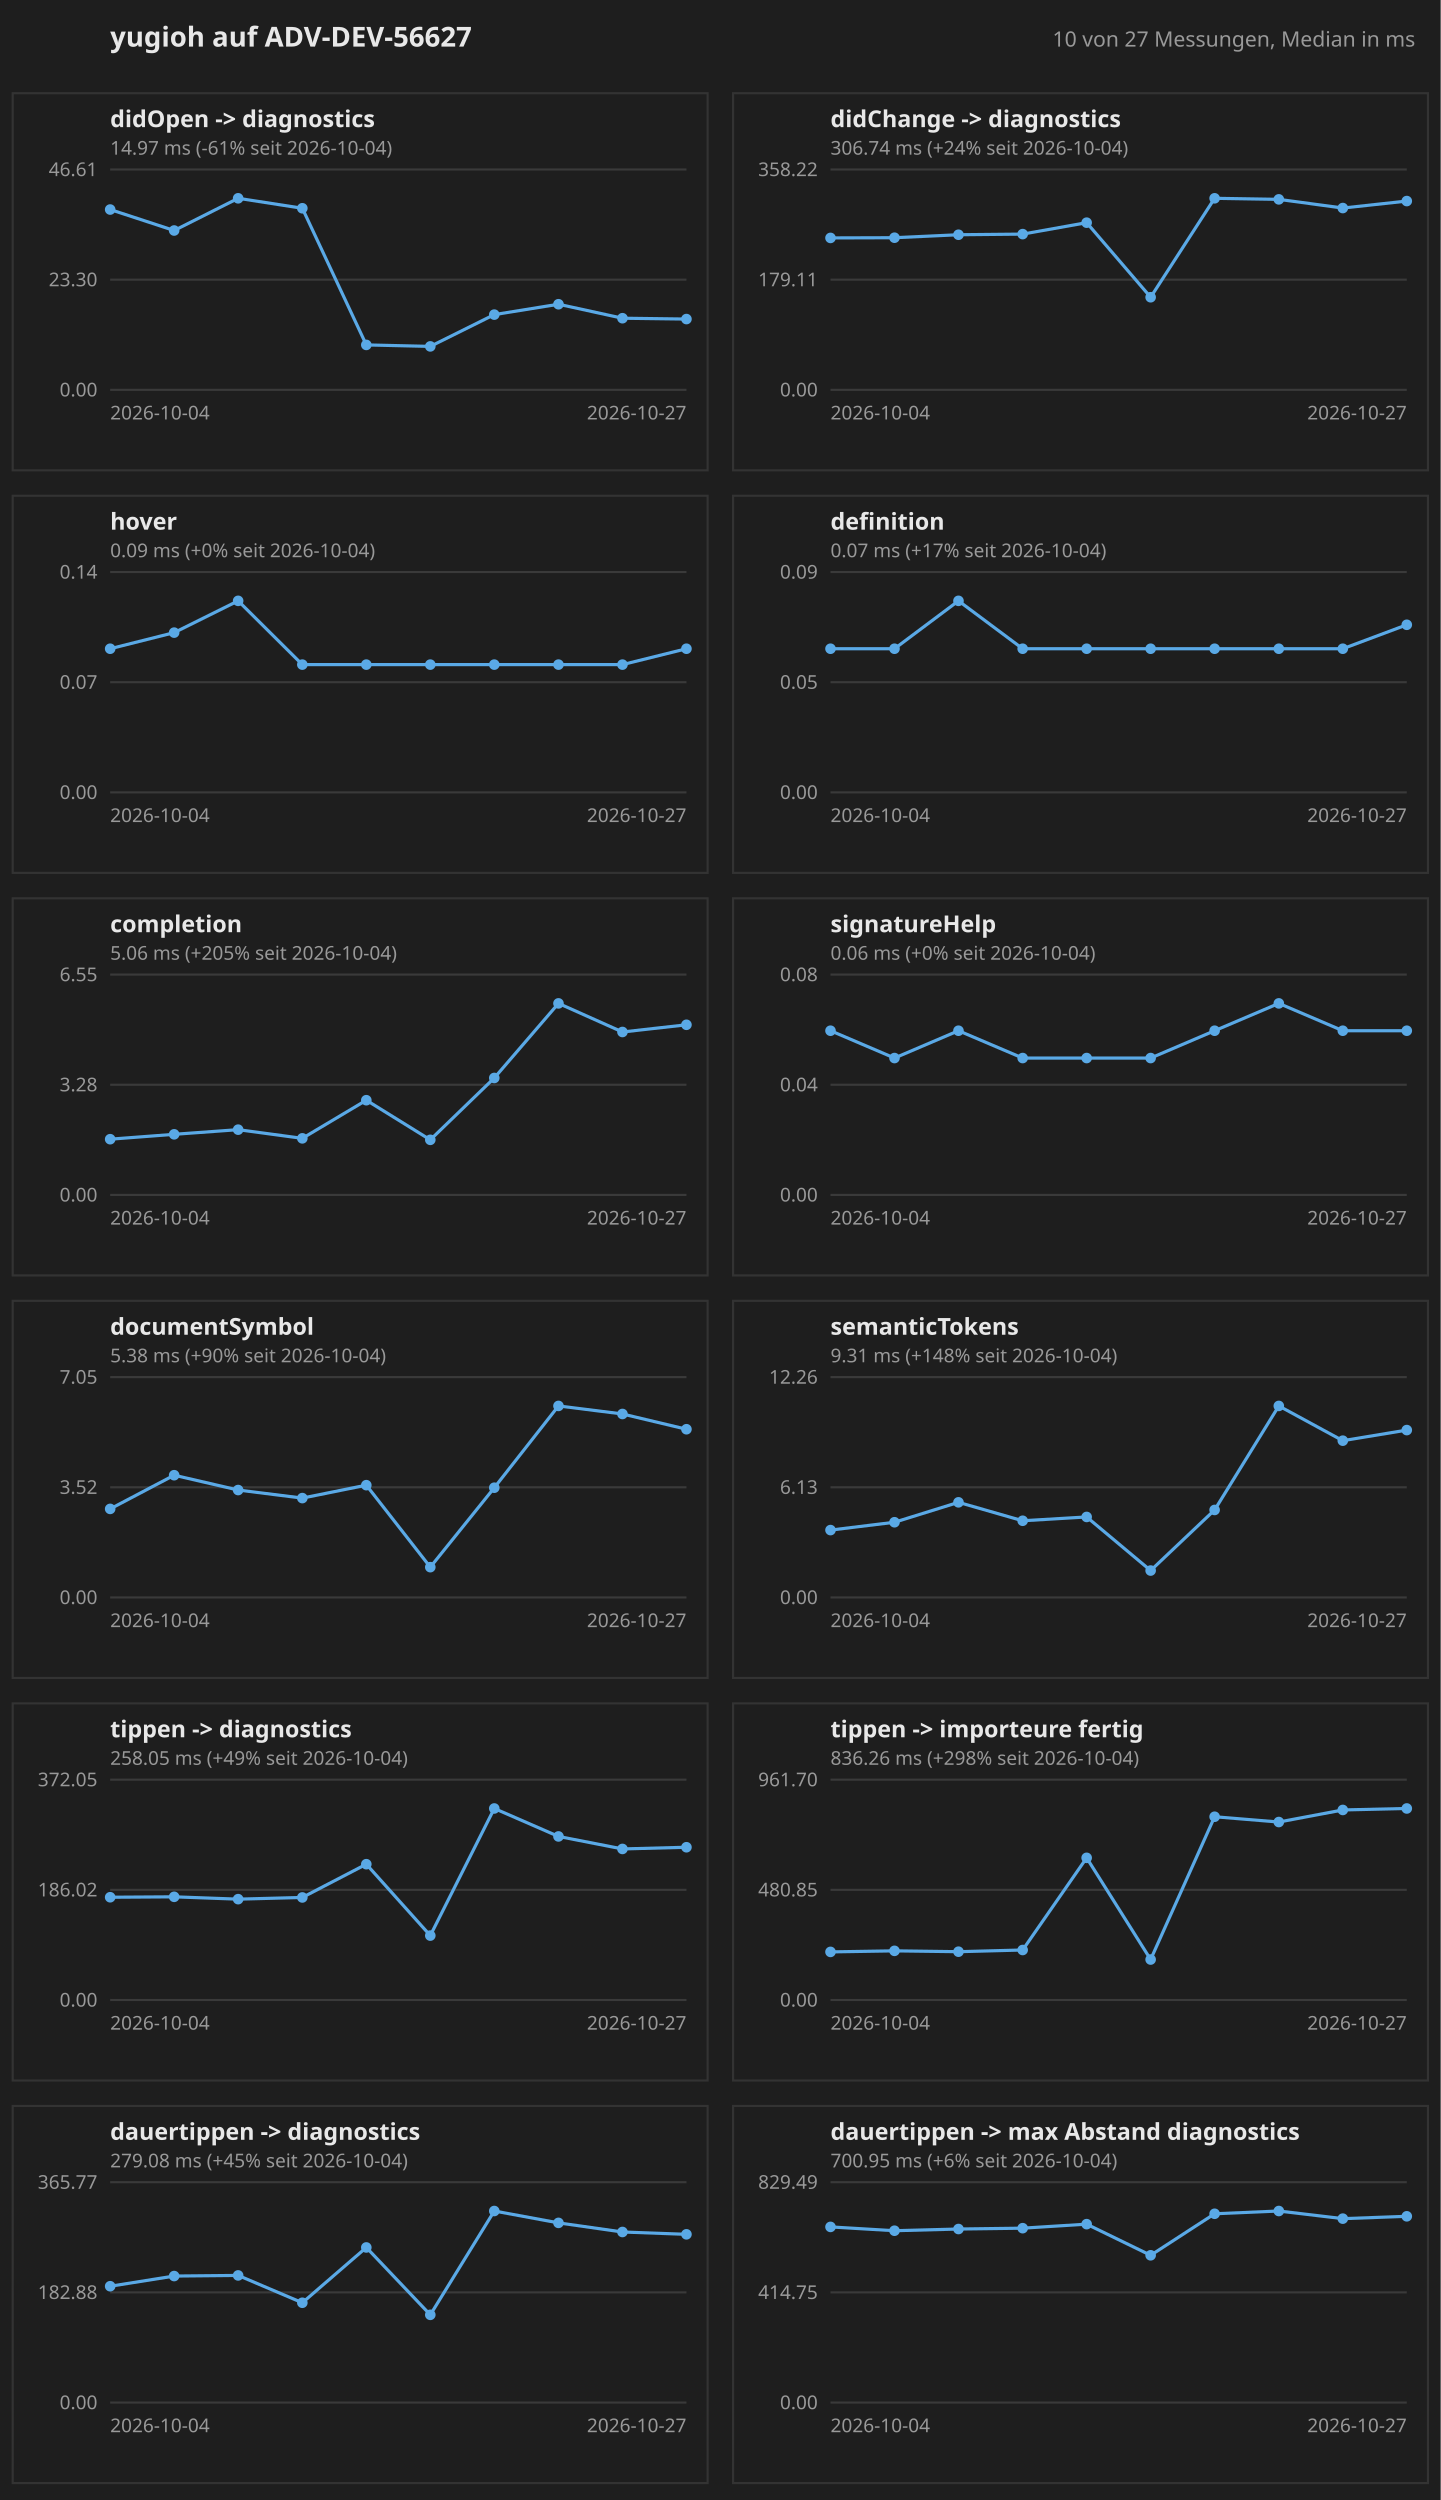
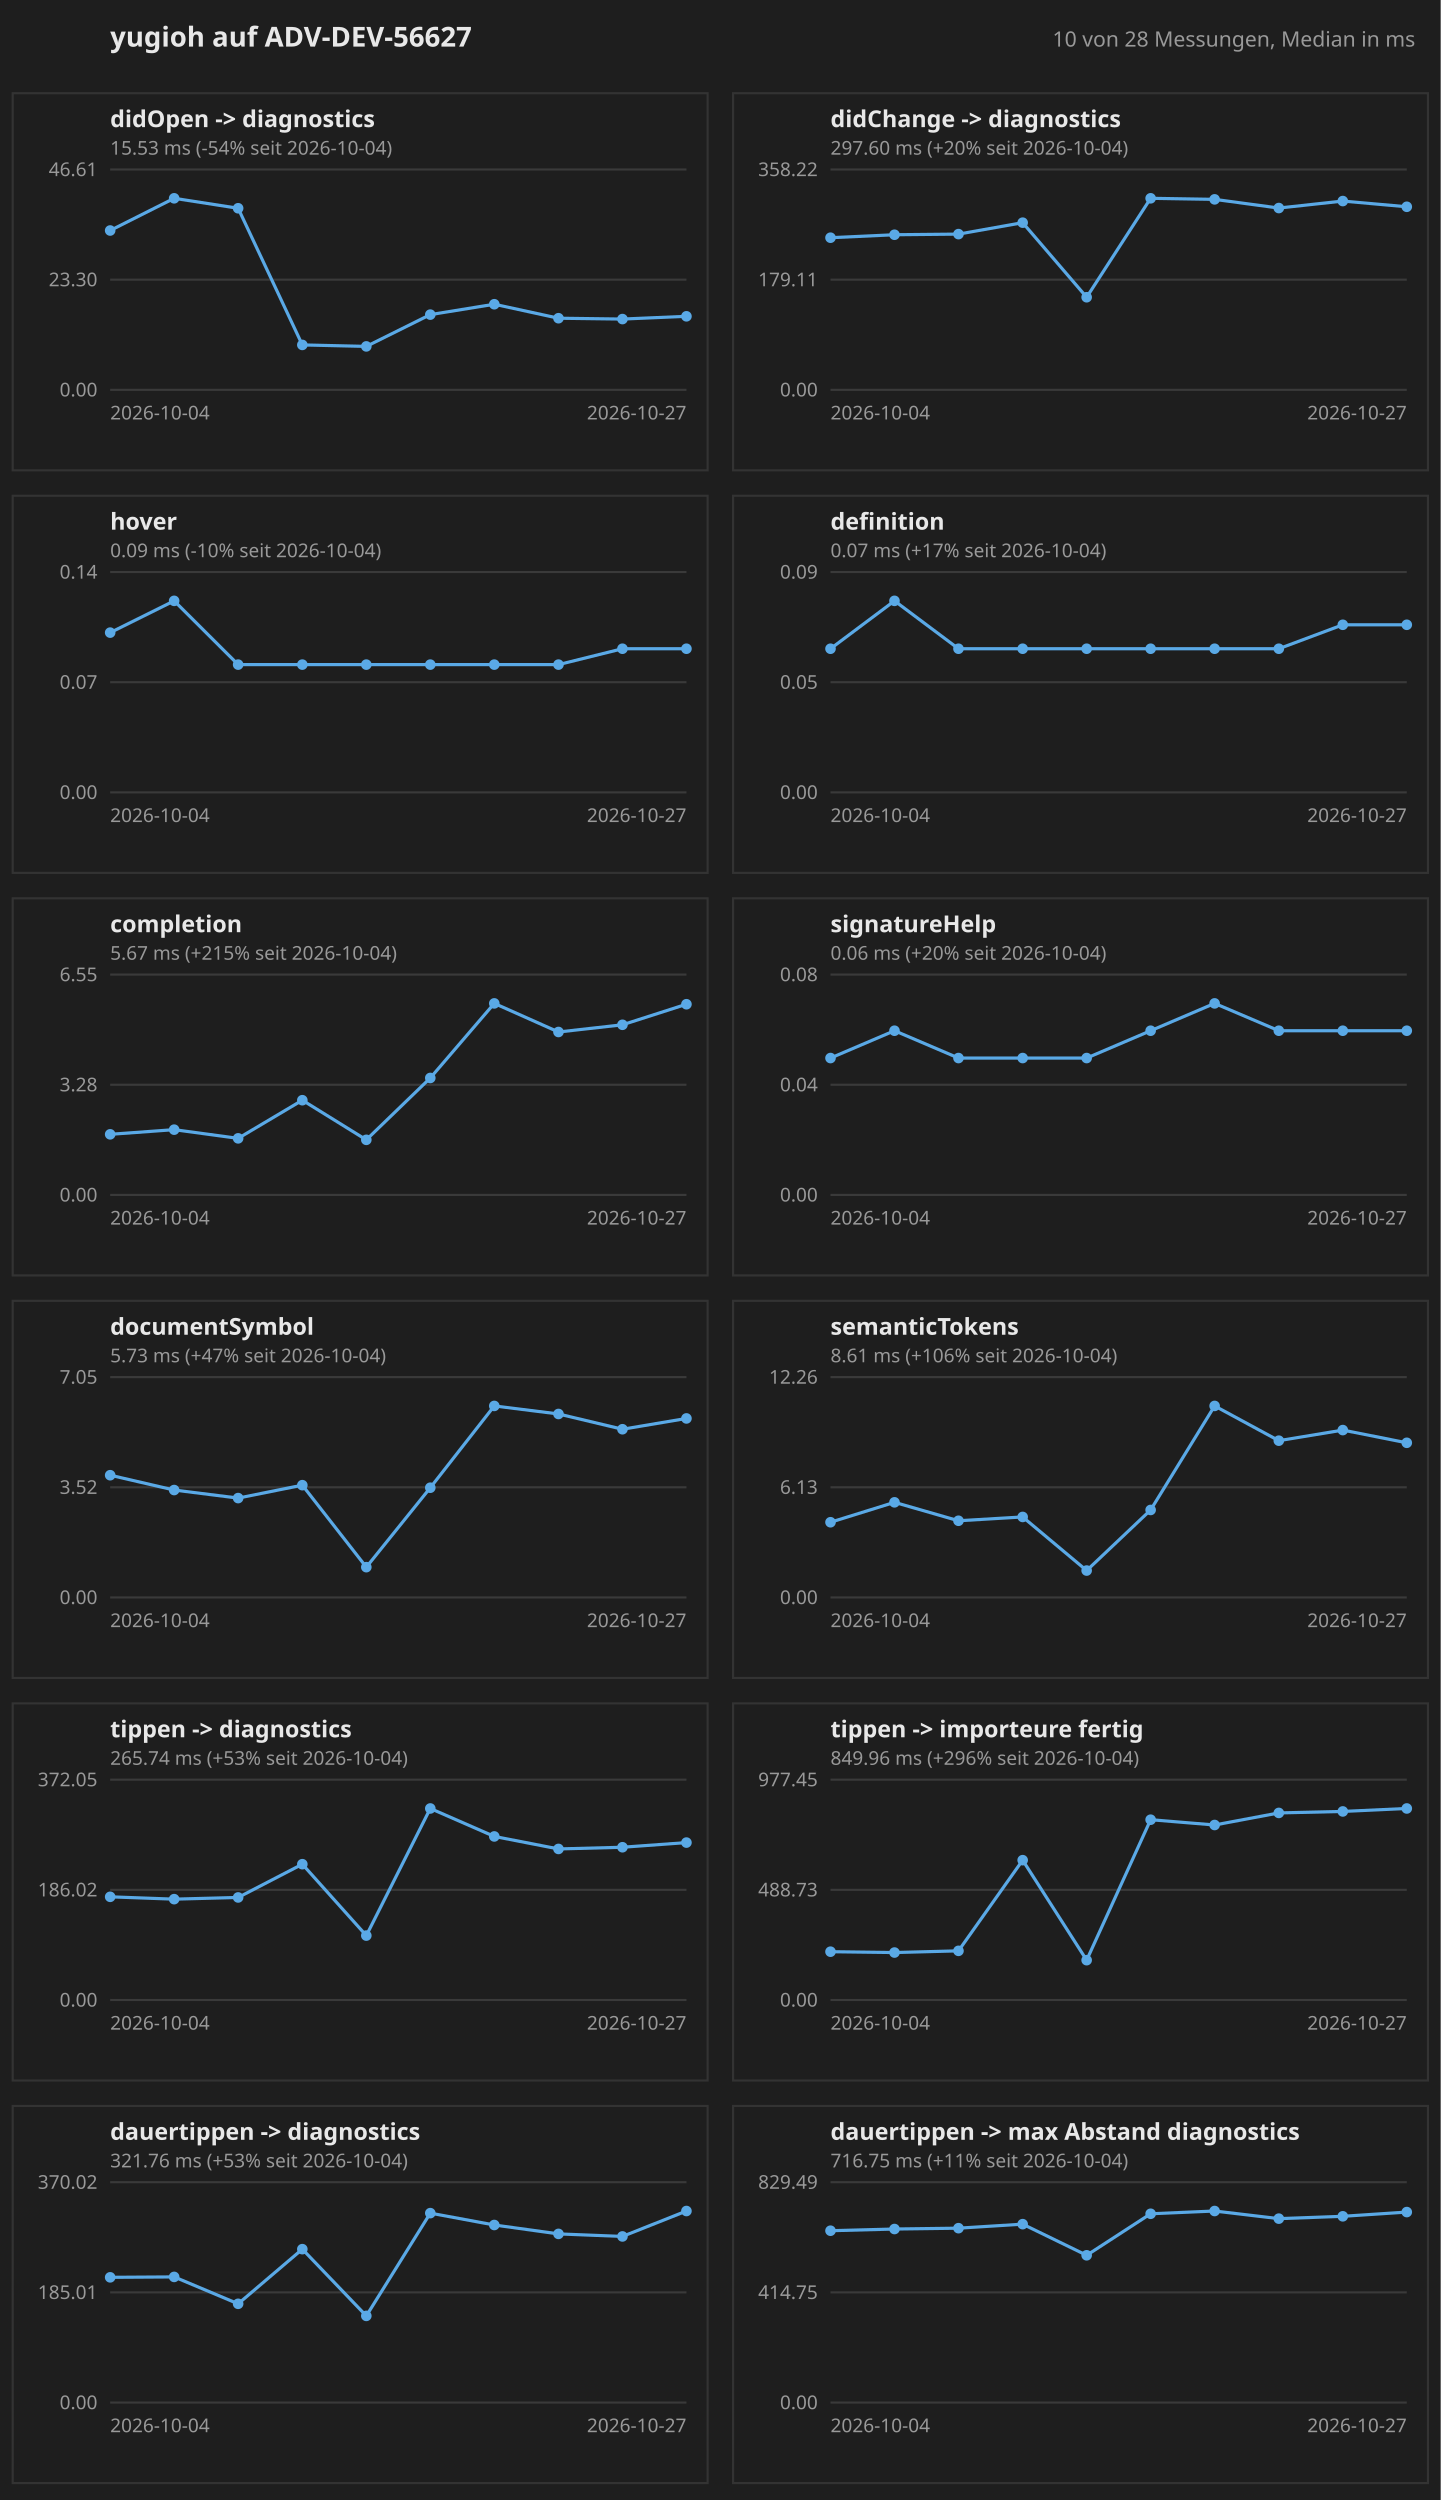
<svg xmlns="http://www.w3.org/2000/svg" width="680" height="1180" font-family="sans-serif">
  <rect width="680" height="1180" fill="#1e1e1e" />
  <text x="52" y="22" font-size="13" font-weight="bold" fill="#e8e8e8">yugioh auf ADV-DEV-56627</text>
-   <text x="668" y="22" text-anchor="end" font-size="10" fill="#999">10 von 27 Messungen, Median in ms</text>
+   <text x="668" y="22" text-anchor="end" font-size="10" fill="#999">10 von 28 Messungen, Median in ms</text>
  <g transform="translate(0 40)">
    <rect x="6" y="4" width="328" height="178" fill="none" stroke="#333" />
    <text x="52" y="20" font-size="11" font-weight="bold" fill="#e8e8e8">didOpen -&gt; diagnostics</text>
-     <text x="52" y="33" font-size="9" fill="#999">14.97 ms (-61% seit 2026-10-04)</text>
+     <text x="52" y="33" font-size="9" fill="#999">15.53 ms (-54% seit 2026-10-04)</text>
    <line x1="52" y1="144.0" x2="324" y2="144.0" stroke="#3a3a3a" />
    <text x="46" y="144.0" text-anchor="end" dominant-baseline="middle" font-size="9" fill="#999">0.00</text>
    <line x1="52" y1="92.0" x2="324" y2="92.0" stroke="#3a3a3a" />
    <text x="46" y="92.0" text-anchor="end" dominant-baseline="middle" font-size="9" fill="#999">23.30</text>
    <line x1="52" y1="40.0" x2="324" y2="40.0" stroke="#3a3a3a" />
    <text x="46" y="40.0" text-anchor="end" dominant-baseline="middle" font-size="9" fill="#999">46.61</text>
    <text x="52" y="158" font-size="9" fill="#999">2026-10-04</text>
    <text x="324" y="158" text-anchor="end" font-size="9" fill="#999">2026-10-27</text>
-     <polyline fill="none" stroke="#5aa9e6" stroke-width="1.5" points="52.0,58.9 82.2,68.8 112.4,53.6 142.7,58.3 172.9,122.8 203.1,123.5 233.3,108.5 263.6,103.6 293.8,110.2 324.0,110.6" />
-     <circle cx="52.0" cy="58.9" r="2.5" fill="#5aa9e6" />
-     <circle cx="82.2" cy="68.8" r="2.5" fill="#5aa9e6" />
-     <circle cx="112.4" cy="53.6" r="2.5" fill="#5aa9e6" />
-     <circle cx="142.7" cy="58.3" r="2.5" fill="#5aa9e6" />
-     <circle cx="172.9" cy="122.8" r="2.5" fill="#5aa9e6" />
-     <circle cx="203.1" cy="123.5" r="2.5" fill="#5aa9e6" />
-     <circle cx="233.3" cy="108.5" r="2.5" fill="#5aa9e6" />
-     <circle cx="263.6" cy="103.6" r="2.5" fill="#5aa9e6" />
-     <circle cx="293.8" cy="110.2" r="2.5" fill="#5aa9e6" />
-     <circle cx="324.0" cy="110.6" r="2.5" fill="#5aa9e6" />
+     <polyline fill="none" stroke="#5aa9e6" stroke-width="1.5" points="52.0,68.8 82.2,53.6 112.4,58.3 142.7,122.8 172.9,123.5 203.1,108.5 233.3,103.6 263.6,110.2 293.8,110.6 324.0,109.3" />
+     <circle cx="52.0" cy="68.8" r="2.5" fill="#5aa9e6" />
+     <circle cx="82.2" cy="53.6" r="2.5" fill="#5aa9e6" />
+     <circle cx="112.4" cy="58.3" r="2.5" fill="#5aa9e6" />
+     <circle cx="142.7" cy="122.8" r="2.5" fill="#5aa9e6" />
+     <circle cx="172.9" cy="123.5" r="2.5" fill="#5aa9e6" />
+     <circle cx="203.1" cy="108.5" r="2.5" fill="#5aa9e6" />
+     <circle cx="233.3" cy="103.6" r="2.5" fill="#5aa9e6" />
+     <circle cx="263.6" cy="110.2" r="2.5" fill="#5aa9e6" />
+     <circle cx="293.8" cy="110.6" r="2.5" fill="#5aa9e6" />
+     <circle cx="324.0" cy="109.3" r="2.5" fill="#5aa9e6" />
  </g>
  <g transform="translate(340 40)">
    <rect x="6" y="4" width="328" height="178" fill="none" stroke="#333" />
    <text x="52" y="20" font-size="11" font-weight="bold" fill="#e8e8e8">didChange -&gt; diagnostics</text>
-     <text x="52" y="33" font-size="9" fill="#999">306.74 ms (+24% seit 2026-10-04)</text>
+     <text x="52" y="33" font-size="9" fill="#999">297.60 ms (+20% seit 2026-10-04)</text>
    <line x1="52" y1="144.0" x2="324" y2="144.0" stroke="#3a3a3a" />
    <text x="46" y="144.0" text-anchor="end" dominant-baseline="middle" font-size="9" fill="#999">0.00</text>
    <line x1="52" y1="92.0" x2="324" y2="92.0" stroke="#3a3a3a" />
    <text x="46" y="92.0" text-anchor="end" dominant-baseline="middle" font-size="9" fill="#999">179.11</text>
    <line x1="52" y1="40.0" x2="324" y2="40.0" stroke="#3a3a3a" />
    <text x="46" y="40.0" text-anchor="end" dominant-baseline="middle" font-size="9" fill="#999">358.22</text>
    <text x="52" y="158" font-size="9" fill="#999">2026-10-04</text>
    <text x="324" y="158" text-anchor="end" font-size="9" fill="#999">2026-10-27</text>
-     <polyline fill="none" stroke="#5aa9e6" stroke-width="1.5" points="52.0,72.3 82.2,72.2 112.4,70.8 142.7,70.5 172.9,65.1 203.1,100.3 233.3,53.6 263.6,54.1 293.8,58.2 324.0,54.9" />
-     <circle cx="52.0" cy="72.3" r="2.5" fill="#5aa9e6" />
-     <circle cx="82.2" cy="72.2" r="2.5" fill="#5aa9e6" />
-     <circle cx="112.4" cy="70.8" r="2.5" fill="#5aa9e6" />
-     <circle cx="142.7" cy="70.5" r="2.5" fill="#5aa9e6" />
-     <circle cx="172.9" cy="65.1" r="2.5" fill="#5aa9e6" />
-     <circle cx="203.1" cy="100.3" r="2.5" fill="#5aa9e6" />
-     <circle cx="233.3" cy="53.6" r="2.5" fill="#5aa9e6" />
-     <circle cx="263.6" cy="54.1" r="2.5" fill="#5aa9e6" />
-     <circle cx="293.8" cy="58.2" r="2.5" fill="#5aa9e6" />
-     <circle cx="324.0" cy="54.9" r="2.5" fill="#5aa9e6" />
+     <polyline fill="none" stroke="#5aa9e6" stroke-width="1.5" points="52.0,72.2 82.2,70.8 112.4,70.5 142.7,65.1 172.9,100.3 203.1,53.6 233.3,54.1 263.6,58.2 293.8,54.9 324.0,57.6" />
+     <circle cx="52.0" cy="72.2" r="2.5" fill="#5aa9e6" />
+     <circle cx="82.2" cy="70.8" r="2.5" fill="#5aa9e6" />
+     <circle cx="112.4" cy="70.5" r="2.5" fill="#5aa9e6" />
+     <circle cx="142.7" cy="65.1" r="2.5" fill="#5aa9e6" />
+     <circle cx="172.9" cy="100.3" r="2.5" fill="#5aa9e6" />
+     <circle cx="203.1" cy="53.6" r="2.5" fill="#5aa9e6" />
+     <circle cx="233.3" cy="54.1" r="2.5" fill="#5aa9e6" />
+     <circle cx="263.6" cy="58.2" r="2.5" fill="#5aa9e6" />
+     <circle cx="293.8" cy="54.9" r="2.5" fill="#5aa9e6" />
+     <circle cx="324.0" cy="57.6" r="2.5" fill="#5aa9e6" />
  </g>
  <g transform="translate(0 230)">
    <rect x="6" y="4" width="328" height="178" fill="none" stroke="#333" />
    <text x="52" y="20" font-size="11" font-weight="bold" fill="#e8e8e8">hover</text>
-     <text x="52" y="33" font-size="9" fill="#999">0.09 ms (+0% seit 2026-10-04)</text>
+     <text x="52" y="33" font-size="9" fill="#999">0.09 ms (-10% seit 2026-10-04)</text>
    <line x1="52" y1="144.0" x2="324" y2="144.0" stroke="#3a3a3a" />
    <text x="46" y="144.0" text-anchor="end" dominant-baseline="middle" font-size="9" fill="#999">0.00</text>
    <line x1="52" y1="92.0" x2="324" y2="92.0" stroke="#3a3a3a" />
    <text x="46" y="92.0" text-anchor="end" dominant-baseline="middle" font-size="9" fill="#999">0.07</text>
    <line x1="52" y1="40.0" x2="324" y2="40.0" stroke="#3a3a3a" />
    <text x="46" y="40.0" text-anchor="end" dominant-baseline="middle" font-size="9" fill="#999">0.14</text>
    <text x="52" y="158" font-size="9" fill="#999">2026-10-04</text>
    <text x="324" y="158" text-anchor="end" font-size="9" fill="#999">2026-10-27</text>
-     <polyline fill="none" stroke="#5aa9e6" stroke-width="1.5" points="52.0,76.2 82.2,68.6 112.4,53.6 142.7,83.7 172.9,83.7 203.1,83.7 233.3,83.7 263.6,83.7 293.8,83.7 324.0,76.2" />
-     <circle cx="52.0" cy="76.2" r="2.5" fill="#5aa9e6" />
-     <circle cx="82.2" cy="68.6" r="2.5" fill="#5aa9e6" />
-     <circle cx="112.4" cy="53.6" r="2.5" fill="#5aa9e6" />
+     <polyline fill="none" stroke="#5aa9e6" stroke-width="1.5" points="52.0,68.6 82.2,53.6 112.4,83.7 142.7,83.7 172.9,83.7 203.1,83.7 233.3,83.7 263.6,83.7 293.8,76.2 324.0,76.2" />
+     <circle cx="52.0" cy="68.6" r="2.5" fill="#5aa9e6" />
+     <circle cx="82.2" cy="53.6" r="2.5" fill="#5aa9e6" />
+     <circle cx="112.4" cy="83.7" r="2.5" fill="#5aa9e6" />
    <circle cx="142.7" cy="83.7" r="2.5" fill="#5aa9e6" />
    <circle cx="172.9" cy="83.7" r="2.5" fill="#5aa9e6" />
    <circle cx="203.1" cy="83.7" r="2.5" fill="#5aa9e6" />
    <circle cx="233.3" cy="83.7" r="2.5" fill="#5aa9e6" />
    <circle cx="263.6" cy="83.7" r="2.5" fill="#5aa9e6" />
-     <circle cx="293.8" cy="83.7" r="2.5" fill="#5aa9e6" />
+     <circle cx="293.8" cy="76.2" r="2.5" fill="#5aa9e6" />
    <circle cx="324.0" cy="76.2" r="2.5" fill="#5aa9e6" />
  </g>
  <g transform="translate(340 230)">
    <rect x="6" y="4" width="328" height="178" fill="none" stroke="#333" />
    <text x="52" y="20" font-size="11" font-weight="bold" fill="#e8e8e8">definition</text>
    <text x="52" y="33" font-size="9" fill="#999">0.07 ms (+17% seit 2026-10-04)</text>
    <line x1="52" y1="144.0" x2="324" y2="144.0" stroke="#3a3a3a" />
    <text x="46" y="144.0" text-anchor="end" dominant-baseline="middle" font-size="9" fill="#999">0.00</text>
    <line x1="52" y1="92.0" x2="324" y2="92.0" stroke="#3a3a3a" />
    <text x="46" y="92.0" text-anchor="end" dominant-baseline="middle" font-size="9" fill="#999">0.05</text>
    <line x1="52" y1="40.0" x2="324" y2="40.0" stroke="#3a3a3a" />
    <text x="46" y="40.0" text-anchor="end" dominant-baseline="middle" font-size="9" fill="#999">0.09</text>
    <text x="52" y="158" font-size="9" fill="#999">2026-10-04</text>
    <text x="324" y="158" text-anchor="end" font-size="9" fill="#999">2026-10-27</text>
-     <polyline fill="none" stroke="#5aa9e6" stroke-width="1.5" points="52.0,76.2 82.2,76.2 112.4,53.6 142.7,76.2 172.9,76.2 203.1,76.2 233.3,76.2 263.6,76.2 293.8,76.2 324.0,64.9" />
+     <polyline fill="none" stroke="#5aa9e6" stroke-width="1.5" points="52.0,76.2 82.2,53.6 112.4,76.2 142.7,76.2 172.9,76.2 203.1,76.2 233.3,76.2 263.6,76.2 293.8,64.9 324.0,64.9" />
    <circle cx="52.0" cy="76.2" r="2.5" fill="#5aa9e6" />
-     <circle cx="82.2" cy="76.2" r="2.5" fill="#5aa9e6" />
-     <circle cx="112.4" cy="53.6" r="2.5" fill="#5aa9e6" />
+     <circle cx="82.2" cy="53.6" r="2.5" fill="#5aa9e6" />
+     <circle cx="112.4" cy="76.2" r="2.5" fill="#5aa9e6" />
    <circle cx="142.7" cy="76.2" r="2.5" fill="#5aa9e6" />
    <circle cx="172.9" cy="76.2" r="2.5" fill="#5aa9e6" />
    <circle cx="203.1" cy="76.2" r="2.5" fill="#5aa9e6" />
    <circle cx="233.3" cy="76.2" r="2.5" fill="#5aa9e6" />
    <circle cx="263.6" cy="76.2" r="2.5" fill="#5aa9e6" />
-     <circle cx="293.8" cy="76.2" r="2.5" fill="#5aa9e6" />
+     <circle cx="293.8" cy="64.9" r="2.5" fill="#5aa9e6" />
    <circle cx="324.0" cy="64.9" r="2.5" fill="#5aa9e6" />
  </g>
  <g transform="translate(0 420)">
    <rect x="6" y="4" width="328" height="178" fill="none" stroke="#333" />
    <text x="52" y="20" font-size="11" font-weight="bold" fill="#e8e8e8">completion</text>
-     <text x="52" y="33" font-size="9" fill="#999">5.06 ms (+205% seit 2026-10-04)</text>
+     <text x="52" y="33" font-size="9" fill="#999">5.67 ms (+215% seit 2026-10-04)</text>
    <line x1="52" y1="144.0" x2="324" y2="144.0" stroke="#3a3a3a" />
    <text x="46" y="144.0" text-anchor="end" dominant-baseline="middle" font-size="9" fill="#999">0.00</text>
    <line x1="52" y1="92.0" x2="324" y2="92.0" stroke="#3a3a3a" />
    <text x="46" y="92.0" text-anchor="end" dominant-baseline="middle" font-size="9" fill="#999">3.28</text>
    <line x1="52" y1="40.0" x2="324" y2="40.0" stroke="#3a3a3a" />
    <text x="46" y="40.0" text-anchor="end" dominant-baseline="middle" font-size="9" fill="#999">6.55</text>
    <text x="52" y="158" font-size="9" fill="#999">2026-10-04</text>
    <text x="324" y="158" text-anchor="end" font-size="9" fill="#999">2026-10-27</text>
-     <polyline fill="none" stroke="#5aa9e6" stroke-width="1.5" points="52.0,117.7 82.2,115.4 112.4,113.2 142.7,117.3 172.9,99.3 203.1,118.0 233.3,88.8 263.6,53.6 293.8,67.1 324.0,63.7" />
-     <circle cx="52.0" cy="117.7" r="2.5" fill="#5aa9e6" />
-     <circle cx="82.2" cy="115.4" r="2.5" fill="#5aa9e6" />
-     <circle cx="112.4" cy="113.2" r="2.5" fill="#5aa9e6" />
-     <circle cx="142.7" cy="117.3" r="2.5" fill="#5aa9e6" />
-     <circle cx="172.9" cy="99.3" r="2.5" fill="#5aa9e6" />
-     <circle cx="203.1" cy="118.0" r="2.5" fill="#5aa9e6" />
-     <circle cx="233.3" cy="88.8" r="2.5" fill="#5aa9e6" />
-     <circle cx="263.6" cy="53.6" r="2.5" fill="#5aa9e6" />
-     <circle cx="293.8" cy="67.1" r="2.5" fill="#5aa9e6" />
-     <circle cx="324.0" cy="63.7" r="2.5" fill="#5aa9e6" />
+     <polyline fill="none" stroke="#5aa9e6" stroke-width="1.5" points="52.0,115.4 82.2,113.2 112.4,117.3 142.7,99.3 172.9,118.0 203.1,88.8 233.3,53.6 263.6,67.1 293.8,63.7 324.0,54.0" />
+     <circle cx="52.0" cy="115.4" r="2.5" fill="#5aa9e6" />
+     <circle cx="82.2" cy="113.2" r="2.5" fill="#5aa9e6" />
+     <circle cx="112.4" cy="117.3" r="2.5" fill="#5aa9e6" />
+     <circle cx="142.7" cy="99.3" r="2.5" fill="#5aa9e6" />
+     <circle cx="172.9" cy="118.0" r="2.5" fill="#5aa9e6" />
+     <circle cx="203.1" cy="88.8" r="2.5" fill="#5aa9e6" />
+     <circle cx="233.3" cy="53.6" r="2.5" fill="#5aa9e6" />
+     <circle cx="263.6" cy="67.1" r="2.5" fill="#5aa9e6" />
+     <circle cx="293.8" cy="63.7" r="2.5" fill="#5aa9e6" />
+     <circle cx="324.0" cy="54.0" r="2.5" fill="#5aa9e6" />
  </g>
  <g transform="translate(340 420)">
    <rect x="6" y="4" width="328" height="178" fill="none" stroke="#333" />
    <text x="52" y="20" font-size="11" font-weight="bold" fill="#e8e8e8">signatureHelp</text>
-     <text x="52" y="33" font-size="9" fill="#999">0.06 ms (+0% seit 2026-10-04)</text>
+     <text x="52" y="33" font-size="9" fill="#999">0.06 ms (+20% seit 2026-10-04)</text>
    <line x1="52" y1="144.0" x2="324" y2="144.0" stroke="#3a3a3a" />
    <text x="46" y="144.0" text-anchor="end" dominant-baseline="middle" font-size="9" fill="#999">0.00</text>
    <line x1="52" y1="92.0" x2="324" y2="92.0" stroke="#3a3a3a" />
    <text x="46" y="92.0" text-anchor="end" dominant-baseline="middle" font-size="9" fill="#999">0.04</text>
    <line x1="52" y1="40.0" x2="324" y2="40.0" stroke="#3a3a3a" />
    <text x="46" y="40.0" text-anchor="end" dominant-baseline="middle" font-size="9" fill="#999">0.08</text>
    <text x="52" y="158" font-size="9" fill="#999">2026-10-04</text>
    <text x="324" y="158" text-anchor="end" font-size="9" fill="#999">2026-10-27</text>
-     <polyline fill="none" stroke="#5aa9e6" stroke-width="1.5" points="52.0,66.5 82.2,79.4 112.4,66.5 142.7,79.4 172.9,79.4 203.1,79.4 233.3,66.5 263.6,53.6 293.8,66.5 324.0,66.5" />
-     <circle cx="52.0" cy="66.5" r="2.5" fill="#5aa9e6" />
-     <circle cx="82.2" cy="79.4" r="2.5" fill="#5aa9e6" />
-     <circle cx="112.4" cy="66.5" r="2.5" fill="#5aa9e6" />
+     <polyline fill="none" stroke="#5aa9e6" stroke-width="1.5" points="52.0,79.4 82.2,66.5 112.4,79.4 142.7,79.4 172.9,79.4 203.1,66.5 233.3,53.6 263.6,66.5 293.8,66.5 324.0,66.5" />
+     <circle cx="52.0" cy="79.4" r="2.5" fill="#5aa9e6" />
+     <circle cx="82.2" cy="66.5" r="2.5" fill="#5aa9e6" />
+     <circle cx="112.4" cy="79.4" r="2.5" fill="#5aa9e6" />
    <circle cx="142.7" cy="79.4" r="2.5" fill="#5aa9e6" />
    <circle cx="172.9" cy="79.4" r="2.5" fill="#5aa9e6" />
-     <circle cx="203.1" cy="79.4" r="2.5" fill="#5aa9e6" />
-     <circle cx="233.3" cy="66.5" r="2.5" fill="#5aa9e6" />
-     <circle cx="263.6" cy="53.6" r="2.5" fill="#5aa9e6" />
+     <circle cx="203.1" cy="66.5" r="2.5" fill="#5aa9e6" />
+     <circle cx="233.3" cy="53.6" r="2.5" fill="#5aa9e6" />
+     <circle cx="263.6" cy="66.5" r="2.5" fill="#5aa9e6" />
    <circle cx="293.8" cy="66.5" r="2.5" fill="#5aa9e6" />
    <circle cx="324.0" cy="66.5" r="2.5" fill="#5aa9e6" />
  </g>
  <g transform="translate(0 610)">
    <rect x="6" y="4" width="328" height="178" fill="none" stroke="#333" />
    <text x="52" y="20" font-size="11" font-weight="bold" fill="#e8e8e8">documentSymbol</text>
-     <text x="52" y="33" font-size="9" fill="#999">5.38 ms (+90% seit 2026-10-04)</text>
+     <text x="52" y="33" font-size="9" fill="#999">5.73 ms (+47% seit 2026-10-04)</text>
    <line x1="52" y1="144.0" x2="324" y2="144.0" stroke="#3a3a3a" />
    <text x="46" y="144.0" text-anchor="end" dominant-baseline="middle" font-size="9" fill="#999">0.00</text>
    <line x1="52" y1="92.0" x2="324" y2="92.0" stroke="#3a3a3a" />
    <text x="46" y="92.0" text-anchor="end" dominant-baseline="middle" font-size="9" fill="#999">3.52</text>
    <line x1="52" y1="40.0" x2="324" y2="40.0" stroke="#3a3a3a" />
    <text x="46" y="40.0" text-anchor="end" dominant-baseline="middle" font-size="9" fill="#999">7.05</text>
    <text x="52" y="158" font-size="9" fill="#999">2026-10-04</text>
    <text x="324" y="158" text-anchor="end" font-size="9" fill="#999">2026-10-27</text>
-     <polyline fill="none" stroke="#5aa9e6" stroke-width="1.5" points="52.0,102.2 82.2,86.3 112.4,93.3 142.7,97.1 172.9,91.0 203.1,129.7 233.3,92.2 263.6,53.6 293.8,57.4 324.0,64.6" />
-     <circle cx="52.0" cy="102.2" r="2.5" fill="#5aa9e6" />
-     <circle cx="82.2" cy="86.3" r="2.5" fill="#5aa9e6" />
-     <circle cx="112.4" cy="93.3" r="2.5" fill="#5aa9e6" />
-     <circle cx="142.7" cy="97.1" r="2.5" fill="#5aa9e6" />
-     <circle cx="172.9" cy="91.0" r="2.5" fill="#5aa9e6" />
-     <circle cx="203.1" cy="129.7" r="2.5" fill="#5aa9e6" />
-     <circle cx="233.3" cy="92.2" r="2.5" fill="#5aa9e6" />
-     <circle cx="263.6" cy="53.6" r="2.5" fill="#5aa9e6" />
-     <circle cx="293.8" cy="57.4" r="2.5" fill="#5aa9e6" />
-     <circle cx="324.0" cy="64.6" r="2.5" fill="#5aa9e6" />
+     <polyline fill="none" stroke="#5aa9e6" stroke-width="1.5" points="52.0,86.3 82.2,93.3 112.4,97.1 142.7,91.0 172.9,129.7 203.1,92.2 233.3,53.6 263.6,57.4 293.8,64.6 324.0,59.5" />
+     <circle cx="52.0" cy="86.3" r="2.5" fill="#5aa9e6" />
+     <circle cx="82.2" cy="93.3" r="2.5" fill="#5aa9e6" />
+     <circle cx="112.4" cy="97.1" r="2.5" fill="#5aa9e6" />
+     <circle cx="142.7" cy="91.0" r="2.5" fill="#5aa9e6" />
+     <circle cx="172.9" cy="129.7" r="2.5" fill="#5aa9e6" />
+     <circle cx="203.1" cy="92.2" r="2.5" fill="#5aa9e6" />
+     <circle cx="233.3" cy="53.6" r="2.5" fill="#5aa9e6" />
+     <circle cx="263.6" cy="57.4" r="2.5" fill="#5aa9e6" />
+     <circle cx="293.8" cy="64.6" r="2.5" fill="#5aa9e6" />
+     <circle cx="324.0" cy="59.5" r="2.5" fill="#5aa9e6" />
  </g>
  <g transform="translate(340 610)">
    <rect x="6" y="4" width="328" height="178" fill="none" stroke="#333" />
    <text x="52" y="20" font-size="11" font-weight="bold" fill="#e8e8e8">semanticTokens</text>
-     <text x="52" y="33" font-size="9" fill="#999">9.31 ms (+148% seit 2026-10-04)</text>
+     <text x="52" y="33" font-size="9" fill="#999">8.61 ms (+106% seit 2026-10-04)</text>
    <line x1="52" y1="144.0" x2="324" y2="144.0" stroke="#3a3a3a" />
    <text x="46" y="144.0" text-anchor="end" dominant-baseline="middle" font-size="9" fill="#999">0.00</text>
    <line x1="52" y1="92.0" x2="324" y2="92.0" stroke="#3a3a3a" />
    <text x="46" y="92.0" text-anchor="end" dominant-baseline="middle" font-size="9" fill="#999">6.13</text>
    <line x1="52" y1="40.0" x2="324" y2="40.0" stroke="#3a3a3a" />
    <text x="46" y="40.0" text-anchor="end" dominant-baseline="middle" font-size="9" fill="#999">12.26</text>
    <text x="52" y="158" font-size="9" fill="#999">2026-10-04</text>
    <text x="324" y="158" text-anchor="end" font-size="9" fill="#999">2026-10-27</text>
-     <polyline fill="none" stroke="#5aa9e6" stroke-width="1.5" points="52.0,112.2 82.2,108.5 112.4,99.1 142.7,107.8 172.9,106.0 203.1,131.3 233.3,102.7 263.6,53.6 293.8,70.0 324.0,65.0" />
-     <circle cx="52.0" cy="112.2" r="2.5" fill="#5aa9e6" />
-     <circle cx="82.2" cy="108.5" r="2.5" fill="#5aa9e6" />
-     <circle cx="112.4" cy="99.1" r="2.5" fill="#5aa9e6" />
-     <circle cx="142.7" cy="107.8" r="2.5" fill="#5aa9e6" />
-     <circle cx="172.9" cy="106.0" r="2.5" fill="#5aa9e6" />
-     <circle cx="203.1" cy="131.3" r="2.5" fill="#5aa9e6" />
-     <circle cx="233.3" cy="102.7" r="2.5" fill="#5aa9e6" />
-     <circle cx="263.6" cy="53.6" r="2.5" fill="#5aa9e6" />
-     <circle cx="293.8" cy="70.0" r="2.5" fill="#5aa9e6" />
-     <circle cx="324.0" cy="65.0" r="2.5" fill="#5aa9e6" />
+     <polyline fill="none" stroke="#5aa9e6" stroke-width="1.5" points="52.0,108.5 82.2,99.1 112.4,107.8 142.7,106.0 172.9,131.3 203.1,102.7 233.3,53.6 263.6,70.0 293.8,65.0 324.0,71.0" />
+     <circle cx="52.0" cy="108.5" r="2.5" fill="#5aa9e6" />
+     <circle cx="82.2" cy="99.1" r="2.5" fill="#5aa9e6" />
+     <circle cx="112.4" cy="107.8" r="2.5" fill="#5aa9e6" />
+     <circle cx="142.7" cy="106.0" r="2.5" fill="#5aa9e6" />
+     <circle cx="172.9" cy="131.3" r="2.5" fill="#5aa9e6" />
+     <circle cx="203.1" cy="102.7" r="2.5" fill="#5aa9e6" />
+     <circle cx="233.3" cy="53.6" r="2.5" fill="#5aa9e6" />
+     <circle cx="263.6" cy="70.0" r="2.5" fill="#5aa9e6" />
+     <circle cx="293.8" cy="65.0" r="2.5" fill="#5aa9e6" />
+     <circle cx="324.0" cy="71.0" r="2.5" fill="#5aa9e6" />
  </g>
  <g transform="translate(0 800)">
    <rect x="6" y="4" width="328" height="178" fill="none" stroke="#333" />
    <text x="52" y="20" font-size="11" font-weight="bold" fill="#e8e8e8">tippen -&gt; diagnostics</text>
-     <text x="52" y="33" font-size="9" fill="#999">258.05 ms (+49% seit 2026-10-04)</text>
+     <text x="52" y="33" font-size="9" fill="#999">265.74 ms (+53% seit 2026-10-04)</text>
    <line x1="52" y1="144.0" x2="324" y2="144.0" stroke="#3a3a3a" />
    <text x="46" y="144.0" text-anchor="end" dominant-baseline="middle" font-size="9" fill="#999">0.00</text>
    <line x1="52" y1="92.0" x2="324" y2="92.0" stroke="#3a3a3a" />
    <text x="46" y="92.0" text-anchor="end" dominant-baseline="middle" font-size="9" fill="#999">186.02</text>
    <line x1="52" y1="40.0" x2="324" y2="40.0" stroke="#3a3a3a" />
    <text x="46" y="40.0" text-anchor="end" dominant-baseline="middle" font-size="9" fill="#999">372.05</text>
    <text x="52" y="158" font-size="9" fill="#999">2026-10-04</text>
    <text x="324" y="158" text-anchor="end" font-size="9" fill="#999">2026-10-27</text>
-     <polyline fill="none" stroke="#5aa9e6" stroke-width="1.5" points="52.0,95.5 82.2,95.3 112.4,96.4 142.7,95.6 172.9,79.9 203.1,113.6 233.3,53.6 263.6,66.8 293.8,72.7 324.0,71.9" />
-     <circle cx="52.0" cy="95.5" r="2.5" fill="#5aa9e6" />
-     <circle cx="82.2" cy="95.3" r="2.5" fill="#5aa9e6" />
-     <circle cx="112.4" cy="96.4" r="2.5" fill="#5aa9e6" />
-     <circle cx="142.7" cy="95.6" r="2.5" fill="#5aa9e6" />
-     <circle cx="172.9" cy="79.9" r="2.5" fill="#5aa9e6" />
-     <circle cx="203.1" cy="113.6" r="2.5" fill="#5aa9e6" />
-     <circle cx="233.3" cy="53.6" r="2.5" fill="#5aa9e6" />
-     <circle cx="263.6" cy="66.8" r="2.5" fill="#5aa9e6" />
-     <circle cx="293.8" cy="72.7" r="2.5" fill="#5aa9e6" />
-     <circle cx="324.0" cy="71.9" r="2.5" fill="#5aa9e6" />
+     <polyline fill="none" stroke="#5aa9e6" stroke-width="1.5" points="52.0,95.3 82.2,96.4 112.4,95.6 142.7,79.9 172.9,113.6 203.1,53.6 233.3,66.8 263.6,72.7 293.8,71.9 324.0,69.7" />
+     <circle cx="52.0" cy="95.3" r="2.5" fill="#5aa9e6" />
+     <circle cx="82.2" cy="96.4" r="2.5" fill="#5aa9e6" />
+     <circle cx="112.4" cy="95.6" r="2.5" fill="#5aa9e6" />
+     <circle cx="142.7" cy="79.9" r="2.5" fill="#5aa9e6" />
+     <circle cx="172.9" cy="113.6" r="2.5" fill="#5aa9e6" />
+     <circle cx="203.1" cy="53.6" r="2.5" fill="#5aa9e6" />
+     <circle cx="233.3" cy="66.8" r="2.5" fill="#5aa9e6" />
+     <circle cx="263.6" cy="72.7" r="2.5" fill="#5aa9e6" />
+     <circle cx="293.8" cy="71.9" r="2.5" fill="#5aa9e6" />
+     <circle cx="324.0" cy="69.7" r="2.5" fill="#5aa9e6" />
  </g>
  <g transform="translate(340 800)">
    <rect x="6" y="4" width="328" height="178" fill="none" stroke="#333" />
    <text x="52" y="20" font-size="11" font-weight="bold" fill="#e8e8e8">tippen -&gt; importeure fertig</text>
-     <text x="52" y="33" font-size="9" fill="#999">836.26 ms (+298% seit 2026-10-04)</text>
-     <line x1="52" y1="144.0" x2="324" y2="144.0" stroke="#3a3a3a" />
-     <text x="46" y="144.0" text-anchor="end" dominant-baseline="middle" font-size="9" fill="#999">0.00</text>
-     <line x1="52" y1="92.0" x2="324" y2="92.0" stroke="#3a3a3a" />
-     <text x="46" y="92.0" text-anchor="end" dominant-baseline="middle" font-size="9" fill="#999">480.85</text>
-     <line x1="52" y1="40.0" x2="324" y2="40.0" stroke="#3a3a3a" />
-     <text x="46" y="40.0" text-anchor="end" dominant-baseline="middle" font-size="9" fill="#999">961.70</text>
-     <text x="52" y="158" font-size="9" fill="#999">2026-10-04</text>
-     <text x="324" y="158" text-anchor="end" font-size="9" fill="#999">2026-10-27</text>
-     <polyline fill="none" stroke="#5aa9e6" stroke-width="1.5" points="52.0,121.3 82.2,120.8 112.4,121.2 142.7,120.4 172.9,76.9 203.1,124.9 233.3,57.5 263.6,60.0 293.8,54.3 324.0,53.6" />
-     <circle cx="52.0" cy="121.3" r="2.5" fill="#5aa9e6" />
-     <circle cx="82.2" cy="120.8" r="2.5" fill="#5aa9e6" />
-     <circle cx="112.4" cy="121.2" r="2.5" fill="#5aa9e6" />
-     <circle cx="142.7" cy="120.4" r="2.5" fill="#5aa9e6" />
-     <circle cx="172.9" cy="76.9" r="2.5" fill="#5aa9e6" />
-     <circle cx="203.1" cy="124.9" r="2.5" fill="#5aa9e6" />
-     <circle cx="233.3" cy="57.5" r="2.5" fill="#5aa9e6" />
-     <circle cx="263.6" cy="60.0" r="2.5" fill="#5aa9e6" />
-     <circle cx="293.8" cy="54.3" r="2.5" fill="#5aa9e6" />
+     <text x="52" y="33" font-size="9" fill="#999">849.96 ms (+296% seit 2026-10-04)</text>
+     <line x1="52" y1="144.0" x2="324" y2="144.0" stroke="#3a3a3a" />
+     <text x="46" y="144.0" text-anchor="end" dominant-baseline="middle" font-size="9" fill="#999">0.00</text>
+     <line x1="52" y1="92.0" x2="324" y2="92.0" stroke="#3a3a3a" />
+     <text x="46" y="92.0" text-anchor="end" dominant-baseline="middle" font-size="9" fill="#999">488.73</text>
+     <line x1="52" y1="40.0" x2="324" y2="40.0" stroke="#3a3a3a" />
+     <text x="46" y="40.0" text-anchor="end" dominant-baseline="middle" font-size="9" fill="#999">977.45</text>
+     <text x="52" y="158" font-size="9" fill="#999">2026-10-04</text>
+     <text x="324" y="158" text-anchor="end" font-size="9" fill="#999">2026-10-27</text>
+     <polyline fill="none" stroke="#5aa9e6" stroke-width="1.5" points="52.0,121.2 82.2,121.6 112.4,120.8 142.7,78.0 172.9,125.2 203.1,58.9 233.3,61.4 263.6,55.7 293.8,55.0 324.0,53.6" />
+     <circle cx="52.0" cy="121.2" r="2.5" fill="#5aa9e6" />
+     <circle cx="82.2" cy="121.6" r="2.5" fill="#5aa9e6" />
+     <circle cx="112.4" cy="120.8" r="2.5" fill="#5aa9e6" />
+     <circle cx="142.7" cy="78.0" r="2.5" fill="#5aa9e6" />
+     <circle cx="172.9" cy="125.2" r="2.5" fill="#5aa9e6" />
+     <circle cx="203.1" cy="58.9" r="2.5" fill="#5aa9e6" />
+     <circle cx="233.3" cy="61.4" r="2.5" fill="#5aa9e6" />
+     <circle cx="263.6" cy="55.7" r="2.5" fill="#5aa9e6" />
+     <circle cx="293.8" cy="55.0" r="2.5" fill="#5aa9e6" />
    <circle cx="324.0" cy="53.6" r="2.5" fill="#5aa9e6" />
  </g>
  <g transform="translate(0 990)">
    <rect x="6" y="4" width="328" height="178" fill="none" stroke="#333" />
    <text x="52" y="20" font-size="11" font-weight="bold" fill="#e8e8e8">dauertippen -&gt; diagnostics</text>
-     <text x="52" y="33" font-size="9" fill="#999">279.08 ms (+45% seit 2026-10-04)</text>
-     <line x1="52" y1="144.0" x2="324" y2="144.0" stroke="#3a3a3a" />
-     <text x="46" y="144.0" text-anchor="end" dominant-baseline="middle" font-size="9" fill="#999">0.00</text>
-     <line x1="52" y1="92.0" x2="324" y2="92.0" stroke="#3a3a3a" />
-     <text x="46" y="92.0" text-anchor="end" dominant-baseline="middle" font-size="9" fill="#999">182.88</text>
-     <line x1="52" y1="40.0" x2="324" y2="40.0" stroke="#3a3a3a" />
-     <text x="46" y="40.0" text-anchor="end" dominant-baseline="middle" font-size="9" fill="#999">365.77</text>
-     <text x="52" y="158" font-size="9" fill="#999">2026-10-04</text>
-     <text x="324" y="158" text-anchor="end" font-size="9" fill="#999">2026-10-27</text>
-     <polyline fill="none" stroke="#5aa9e6" stroke-width="1.5" points="52.0,89.1 82.2,84.3 112.4,84.0 142.7,96.9 172.9,70.8 203.1,102.6 233.3,53.6 263.6,59.2 293.8,63.5 324.0,64.6" />
-     <circle cx="52.0" cy="89.1" r="2.5" fill="#5aa9e6" />
-     <circle cx="82.2" cy="84.3" r="2.5" fill="#5aa9e6" />
-     <circle cx="112.4" cy="84.0" r="2.5" fill="#5aa9e6" />
-     <circle cx="142.7" cy="96.9" r="2.5" fill="#5aa9e6" />
-     <circle cx="172.9" cy="70.8" r="2.5" fill="#5aa9e6" />
-     <circle cx="203.1" cy="102.6" r="2.5" fill="#5aa9e6" />
-     <circle cx="233.3" cy="53.6" r="2.5" fill="#5aa9e6" />
-     <circle cx="263.6" cy="59.2" r="2.5" fill="#5aa9e6" />
-     <circle cx="293.8" cy="63.5" r="2.5" fill="#5aa9e6" />
-     <circle cx="324.0" cy="64.6" r="2.5" fill="#5aa9e6" />
+     <text x="52" y="33" font-size="9" fill="#999">321.76 ms (+53% seit 2026-10-04)</text>
+     <line x1="52" y1="144.0" x2="324" y2="144.0" stroke="#3a3a3a" />
+     <text x="46" y="144.0" text-anchor="end" dominant-baseline="middle" font-size="9" fill="#999">0.00</text>
+     <line x1="52" y1="92.0" x2="324" y2="92.0" stroke="#3a3a3a" />
+     <text x="46" y="92.0" text-anchor="end" dominant-baseline="middle" font-size="9" fill="#999">185.01</text>
+     <line x1="52" y1="40.0" x2="324" y2="40.0" stroke="#3a3a3a" />
+     <text x="46" y="40.0" text-anchor="end" dominant-baseline="middle" font-size="9" fill="#999">370.02</text>
+     <text x="52" y="158" font-size="9" fill="#999">2026-10-04</text>
+     <text x="324" y="158" text-anchor="end" font-size="9" fill="#999">2026-10-27</text>
+     <polyline fill="none" stroke="#5aa9e6" stroke-width="1.5" points="52.0,84.9 82.2,84.7 112.4,97.4 142.7,71.6 172.9,103.1 203.1,54.6 233.3,60.2 263.6,64.4 293.8,65.6 324.0,53.6" />
+     <circle cx="52.0" cy="84.9" r="2.5" fill="#5aa9e6" />
+     <circle cx="82.2" cy="84.7" r="2.5" fill="#5aa9e6" />
+     <circle cx="112.4" cy="97.4" r="2.5" fill="#5aa9e6" />
+     <circle cx="142.7" cy="71.6" r="2.5" fill="#5aa9e6" />
+     <circle cx="172.9" cy="103.1" r="2.5" fill="#5aa9e6" />
+     <circle cx="203.1" cy="54.6" r="2.5" fill="#5aa9e6" />
+     <circle cx="233.3" cy="60.2" r="2.5" fill="#5aa9e6" />
+     <circle cx="263.6" cy="64.4" r="2.5" fill="#5aa9e6" />
+     <circle cx="293.8" cy="65.6" r="2.5" fill="#5aa9e6" />
+     <circle cx="324.0" cy="53.6" r="2.5" fill="#5aa9e6" />
  </g>
  <g transform="translate(340 990)">
    <rect x="6" y="4" width="328" height="178" fill="none" stroke="#333" />
    <text x="52" y="20" font-size="11" font-weight="bold" fill="#e8e8e8">dauertippen -&gt; max Abstand diagnostics</text>
-     <text x="52" y="33" font-size="9" fill="#999">700.95 ms (+6% seit 2026-10-04)</text>
+     <text x="52" y="33" font-size="9" fill="#999">716.75 ms (+11% seit 2026-10-04)</text>
    <line x1="52" y1="144.0" x2="324" y2="144.0" stroke="#3a3a3a" />
    <text x="46" y="144.0" text-anchor="end" dominant-baseline="middle" font-size="9" fill="#999">0.00</text>
    <line x1="52" y1="92.0" x2="324" y2="92.0" stroke="#3a3a3a" />
    <text x="46" y="92.0" text-anchor="end" dominant-baseline="middle" font-size="9" fill="#999">414.75</text>
    <line x1="52" y1="40.0" x2="324" y2="40.0" stroke="#3a3a3a" />
    <text x="46" y="40.0" text-anchor="end" dominant-baseline="middle" font-size="9" fill="#999">829.49</text>
    <text x="52" y="158" font-size="9" fill="#999">2026-10-04</text>
    <text x="324" y="158" text-anchor="end" font-size="9" fill="#999">2026-10-27</text>
-     <polyline fill="none" stroke="#5aa9e6" stroke-width="1.5" points="52.0,61.1 82.2,62.9 112.4,62.1 142.7,61.7 172.9,59.8 203.1,74.5 233.3,54.9 263.6,53.6 293.8,57.2 324.0,56.1" />
-     <circle cx="52.0" cy="61.1" r="2.5" fill="#5aa9e6" />
-     <circle cx="82.2" cy="62.9" r="2.5" fill="#5aa9e6" />
-     <circle cx="112.4" cy="62.1" r="2.5" fill="#5aa9e6" />
-     <circle cx="142.7" cy="61.7" r="2.5" fill="#5aa9e6" />
-     <circle cx="172.9" cy="59.8" r="2.5" fill="#5aa9e6" />
-     <circle cx="203.1" cy="74.5" r="2.5" fill="#5aa9e6" />
-     <circle cx="233.3" cy="54.9" r="2.5" fill="#5aa9e6" />
-     <circle cx="263.6" cy="53.6" r="2.5" fill="#5aa9e6" />
-     <circle cx="293.8" cy="57.2" r="2.5" fill="#5aa9e6" />
-     <circle cx="324.0" cy="56.1" r="2.5" fill="#5aa9e6" />
+     <polyline fill="none" stroke="#5aa9e6" stroke-width="1.5" points="52.0,62.9 82.2,62.1 112.4,61.7 142.7,59.8 172.9,74.5 203.1,54.9 233.3,53.6 263.6,57.2 293.8,56.1 324.0,54.1" />
+     <circle cx="52.0" cy="62.9" r="2.5" fill="#5aa9e6" />
+     <circle cx="82.2" cy="62.1" r="2.5" fill="#5aa9e6" />
+     <circle cx="112.4" cy="61.7" r="2.5" fill="#5aa9e6" />
+     <circle cx="142.7" cy="59.8" r="2.5" fill="#5aa9e6" />
+     <circle cx="172.9" cy="74.5" r="2.5" fill="#5aa9e6" />
+     <circle cx="203.1" cy="54.9" r="2.5" fill="#5aa9e6" />
+     <circle cx="233.3" cy="53.6" r="2.5" fill="#5aa9e6" />
+     <circle cx="263.6" cy="57.2" r="2.5" fill="#5aa9e6" />
+     <circle cx="293.8" cy="56.1" r="2.5" fill="#5aa9e6" />
+     <circle cx="324.0" cy="54.1" r="2.5" fill="#5aa9e6" />
  </g>
</svg>
